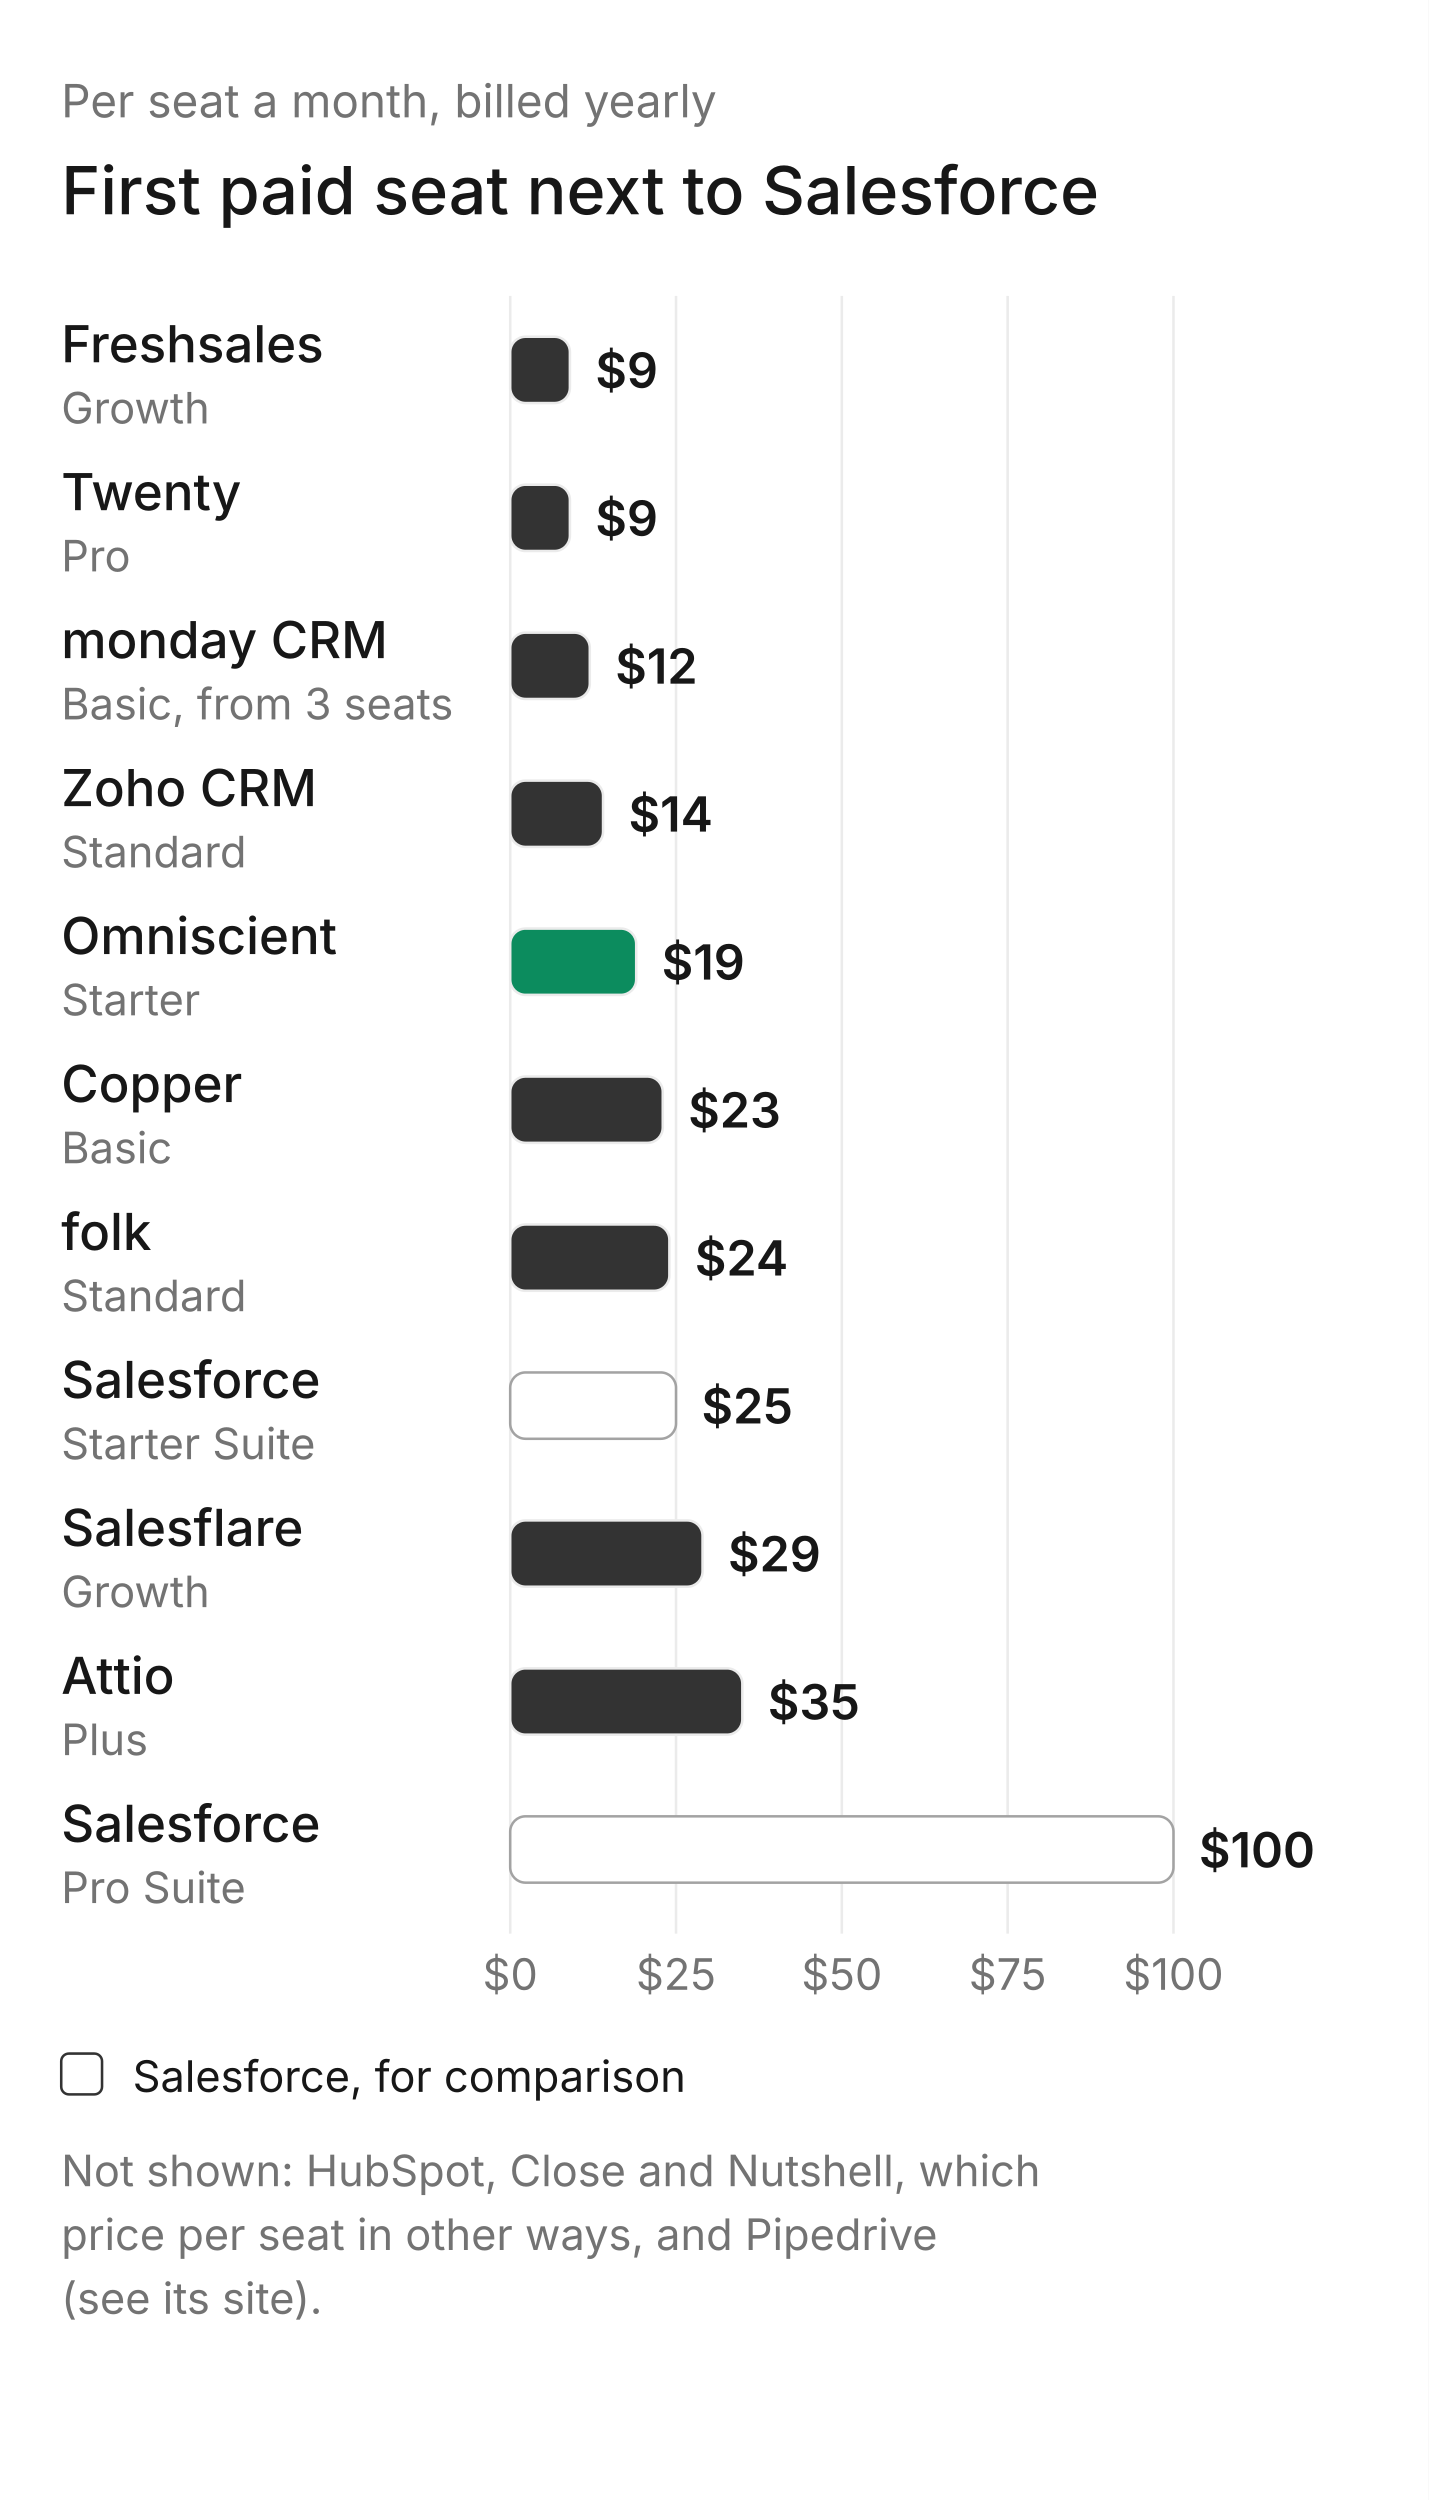
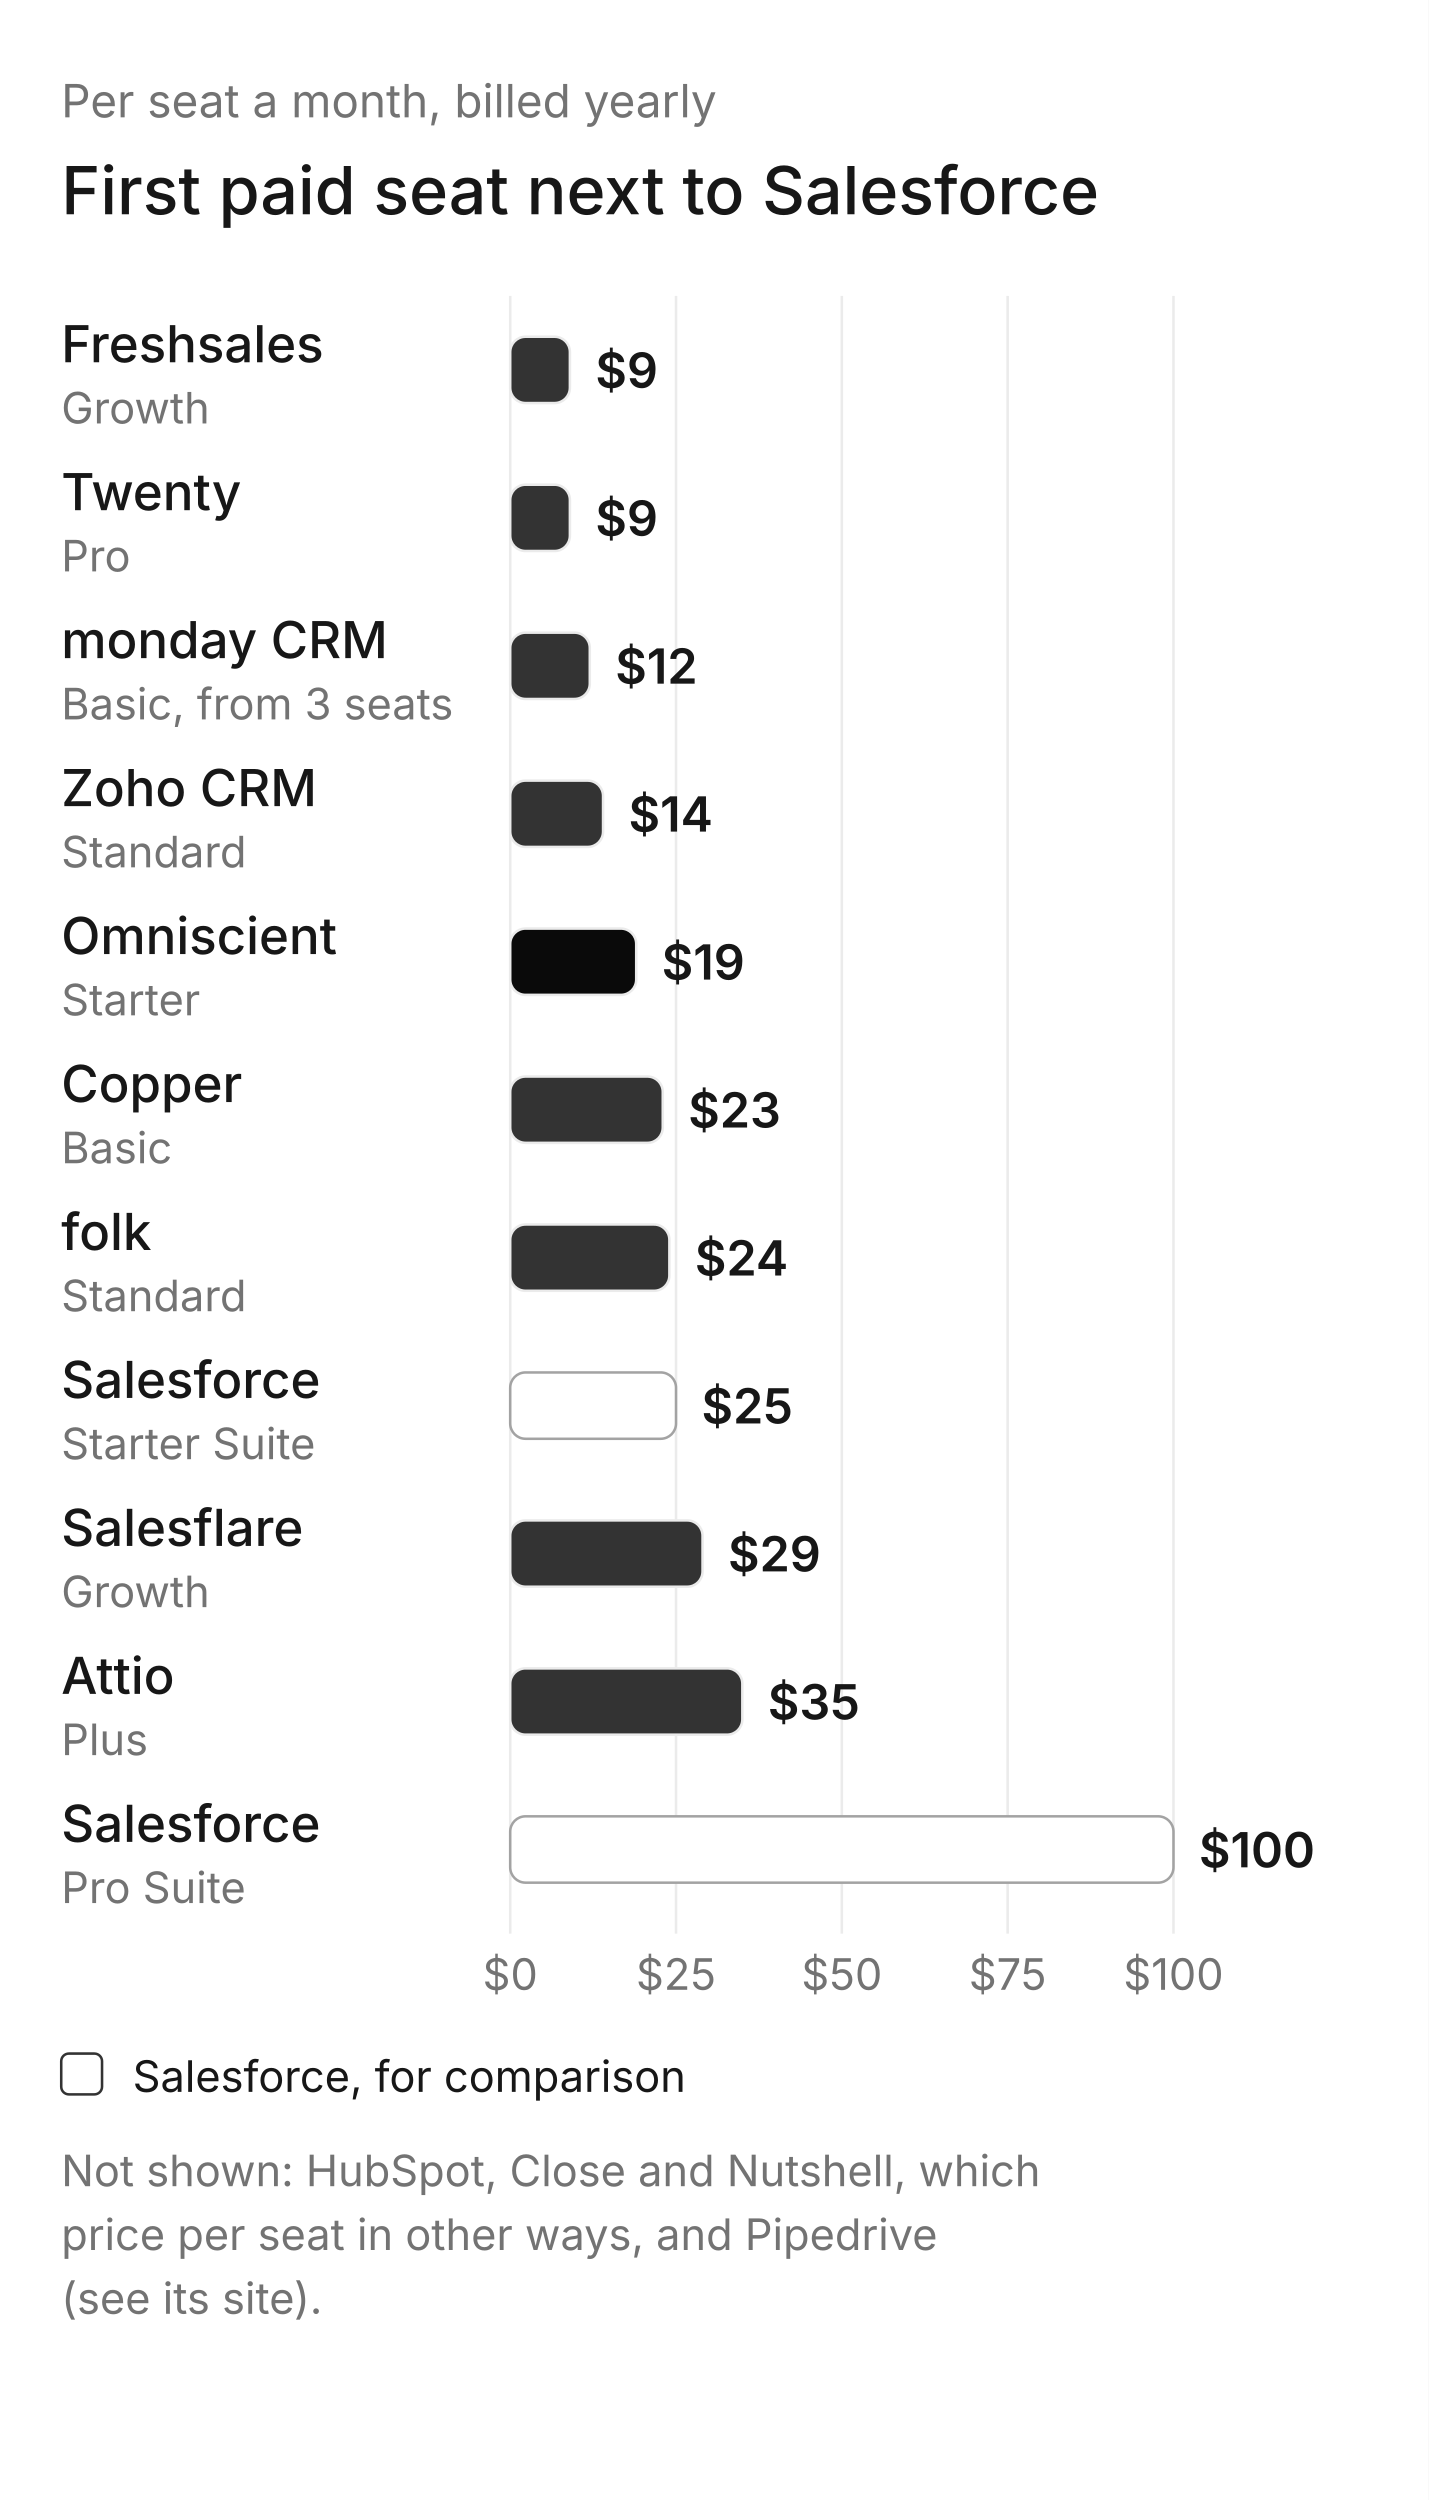
<svg xmlns="http://www.w3.org/2000/svg" viewBox="0 0 560 980" width="560" height="980" role="img" aria-labelledby="t d" font-family="Inter, system-ui, sans-serif">
  <rect width="560" height="980" fill="#ffffff" />
  <text x="24" y="46" font-family="Inter, system-ui, sans-serif" font-size="18" fill="#737373">Per seat a month, billed yearly</text>
  <text x="24" y="84" font-size="26" font-weight="500" fill="#171717">First paid seat <tspan fill="#171717">next to Salesforce</tspan>
  </text>
  <line x1="200.0" y1="116" x2="200.0" y2="758" stroke="#ebebeb" />
  <text x="200.0" y="780" text-anchor="middle" font-family="Inter, system-ui, sans-serif" font-size="17" fill="#737373">$0</text>
  <line x1="265.0" y1="116" x2="265.0" y2="758" stroke="#ebebeb" />
  <text x="265.0" y="780" text-anchor="middle" font-family="Inter, system-ui, sans-serif" font-size="17" fill="#737373">$25</text>
  <line x1="330.0" y1="116" x2="330.0" y2="758" stroke="#ebebeb" />
  <text x="330.0" y="780" text-anchor="middle" font-family="Inter, system-ui, sans-serif" font-size="17" fill="#737373">$50</text>
  <line x1="395.0" y1="116" x2="395.0" y2="758" stroke="#ebebeb" />
  <text x="395.0" y="780" text-anchor="middle" font-family="Inter, system-ui, sans-serif" font-size="17" fill="#737373">$75</text>
  <line x1="460.0" y1="116" x2="460.0" y2="758" stroke="#ebebeb" />
  <text x="460.0" y="780" text-anchor="middle" font-family="Inter, system-ui, sans-serif" font-size="17" fill="#737373">$100</text>
  <text x="24" y="142" font-size="20" font-weight="500" fill="#171717">Freshsales</text>
  <text x="24" y="166" font-size="17" fill="#737373">Growth</text>
  <rect x="200" y="132" width="23.4" height="26" fill="#333333" stroke="#ebebeb" rx="6" />
  <text x="233.4" y="152" font-size="19" font-weight="600" fill="#171717">$9</text>
  <text x="24" y="200" font-size="20" font-weight="500" fill="#171717">Twenty</text>
  <text x="24" y="224" font-size="17" fill="#737373">Pro</text>
  <rect x="200" y="190" width="23.4" height="26" fill="#333333" stroke="#ebebeb" rx="6" />
  <text x="233.4" y="210" font-size="19" font-weight="600" fill="#171717">$9</text>
  <text x="24" y="258" font-size="20" font-weight="500" fill="#171717">monday CRM</text>
  <text x="24" y="282" font-size="17" fill="#737373">Basic, from 3 seats</text>
  <rect x="200" y="248" width="31.2" height="26" fill="#333333" stroke="#ebebeb" rx="6" />
  <text x="241.2" y="268" font-size="19" font-weight="600" fill="#171717">$12</text>
  <text x="24" y="316" font-size="20" font-weight="500" fill="#171717">Zoho CRM</text>
  <text x="24" y="340" font-size="17" fill="#737373">Standard</text>
  <rect x="200" y="306" width="36.4" height="26" fill="#333333" stroke="#ebebeb" rx="6" />
  <text x="246.4" y="326" font-size="19" font-weight="600" fill="#171717">$14</text>
  <text x="24" y="374" font-size="20" font-weight="500" fill="#171717">Omniscient</text>
  <text x="24" y="398" font-size="17" fill="#737373">Starter</text>
-   <rect x="200" y="364" width="49.4" height="26" fill="#0c8c5e" stroke="#ebebeb" rx="6" />
+   <rect x="200" y="364" width="49.4" height="26" fill="#0a0a0a" stroke="#ebebeb" rx="6" />
  <text x="259.4" y="384" font-size="19" font-weight="600" fill="#171717">$19</text>
  <text x="24" y="432" font-size="20" font-weight="500" fill="#171717">Copper</text>
  <text x="24" y="456" font-size="17" fill="#737373">Basic</text>
  <rect x="200" y="422" width="59.8" height="26" fill="#333333" stroke="#ebebeb" rx="6" />
  <text x="269.8" y="442" font-size="19" font-weight="600" fill="#171717">$23</text>
  <text x="24" y="490" font-size="20" font-weight="500" fill="#171717">folk</text>
  <text x="24" y="514" font-size="17" fill="#737373">Standard</text>
  <rect x="200" y="480" width="62.4" height="26" fill="#333333" stroke="#ebebeb" rx="6" />
  <text x="272.4" y="500" font-size="19" font-weight="600" fill="#171717">$24</text>
  <text x="24" y="548" font-size="20" font-weight="500" fill="#171717">Salesforce</text>
  <text x="24" y="572" font-size="17" fill="#737373">Starter Suite</text>
  <rect x="200" y="538" width="65.0" height="26" fill="#ffffff" stroke="#a3a3a3" rx="6" />
  <text x="275.0" y="558" font-size="19" font-weight="600" fill="#171717">$25</text>
  <text x="24" y="606" font-size="20" font-weight="500" fill="#171717">Salesflare</text>
  <text x="24" y="630" font-size="17" fill="#737373">Growth</text>
  <rect x="200" y="596" width="75.4" height="26" fill="#333333" stroke="#ebebeb" rx="6" />
  <text x="285.4" y="616" font-size="19" font-weight="600" fill="#171717">$29</text>
  <text x="24" y="664" font-size="20" font-weight="500" fill="#171717">Attio</text>
  <text x="24" y="688" font-size="17" fill="#737373">Plus</text>
  <rect x="200" y="654" width="91.0" height="26" fill="#333333" stroke="#ebebeb" rx="6" />
  <text x="301.0" y="674" font-size="19" font-weight="600" fill="#171717">$35</text>
  <text x="24" y="722" font-size="20" font-weight="500" fill="#171717">Salesforce</text>
  <text x="24" y="746" font-size="17" fill="#737373">Pro Suite</text>
  <rect x="200" y="712" width="260.0" height="26" fill="#ffffff" stroke="#a3a3a3" rx="6" />
  <text x="470.0" y="732" font-size="19" font-weight="600" fill="#171717">$100</text>
  <rect x="24" y="805" width="16" height="16" fill="#ffffff" stroke="#333333" rx="3" />
  <text x="52" y="820" font-size="17" fill="#171717">Salesforce, for comparison</text>
  <text x="24" y="857" font-size="17" fill="#737373">Not shown: HubSpot, Close and Nutshell, which</text>
  <text x="24" y="882" font-size="17" fill="#737373">price per seat in other ways, and Pipedrive</text>
  <text x="24" y="907" font-size="17" fill="#737373">(see its site).</text>
  <text x="24" y="932" font-size="17" fill="#737373" />
</svg>
